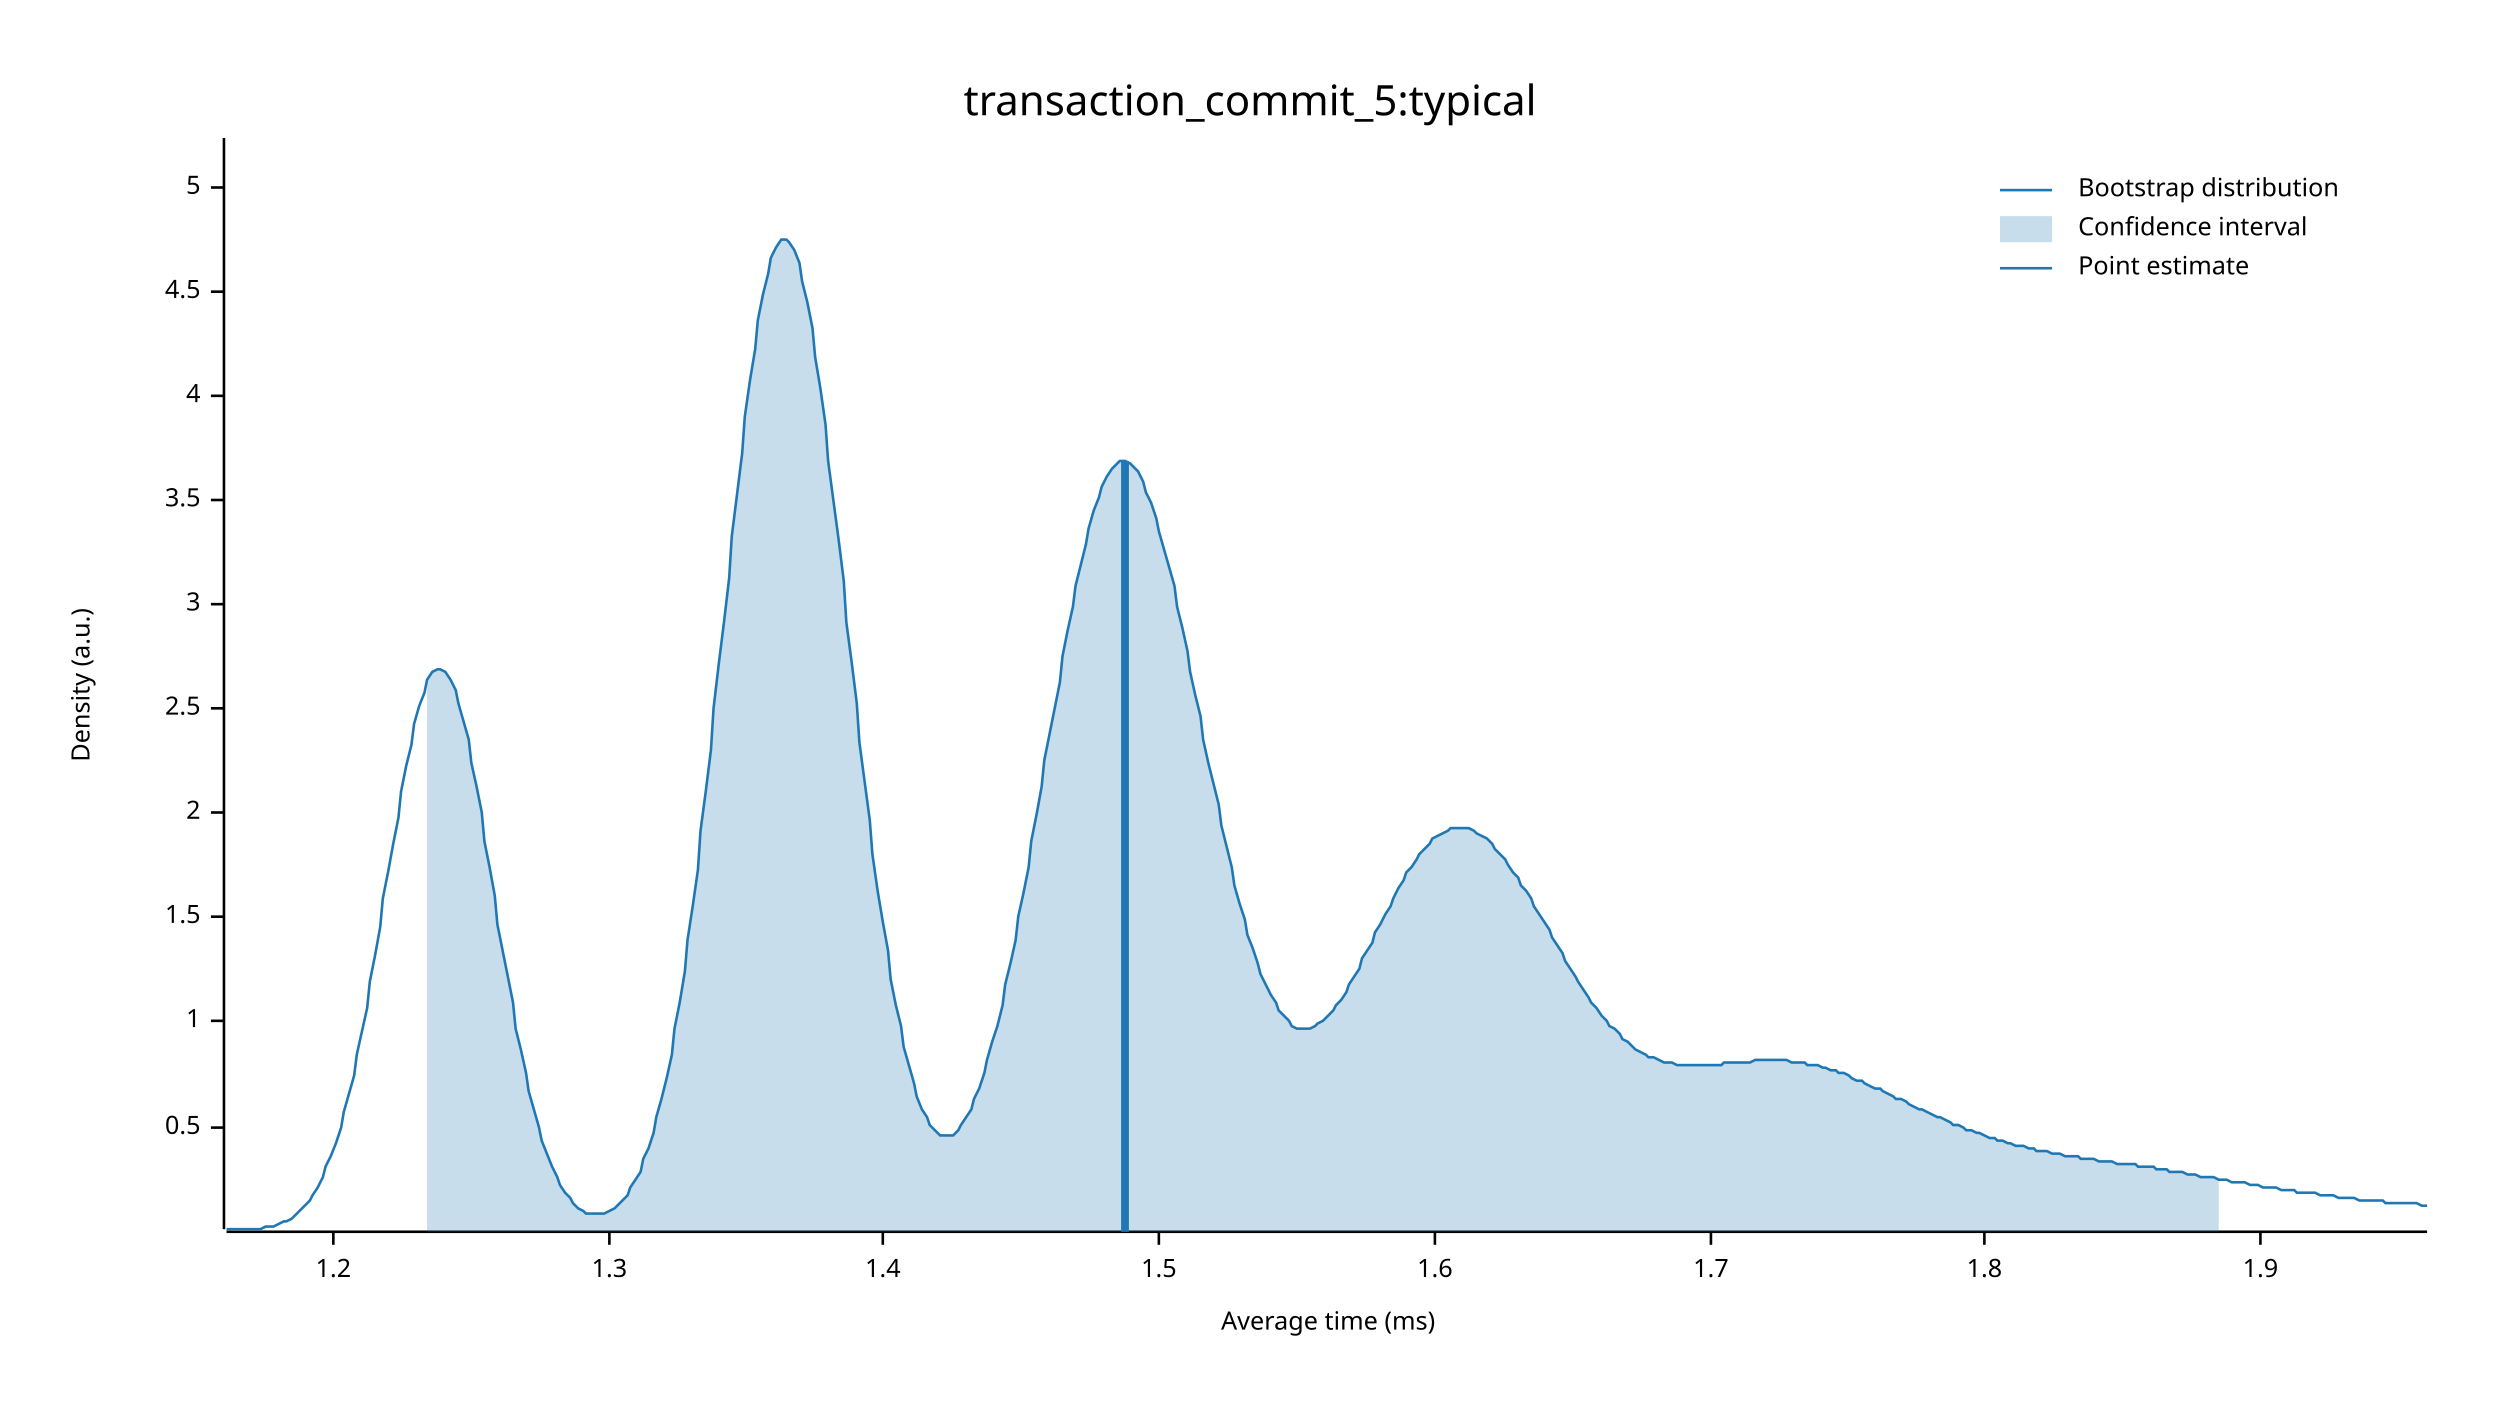
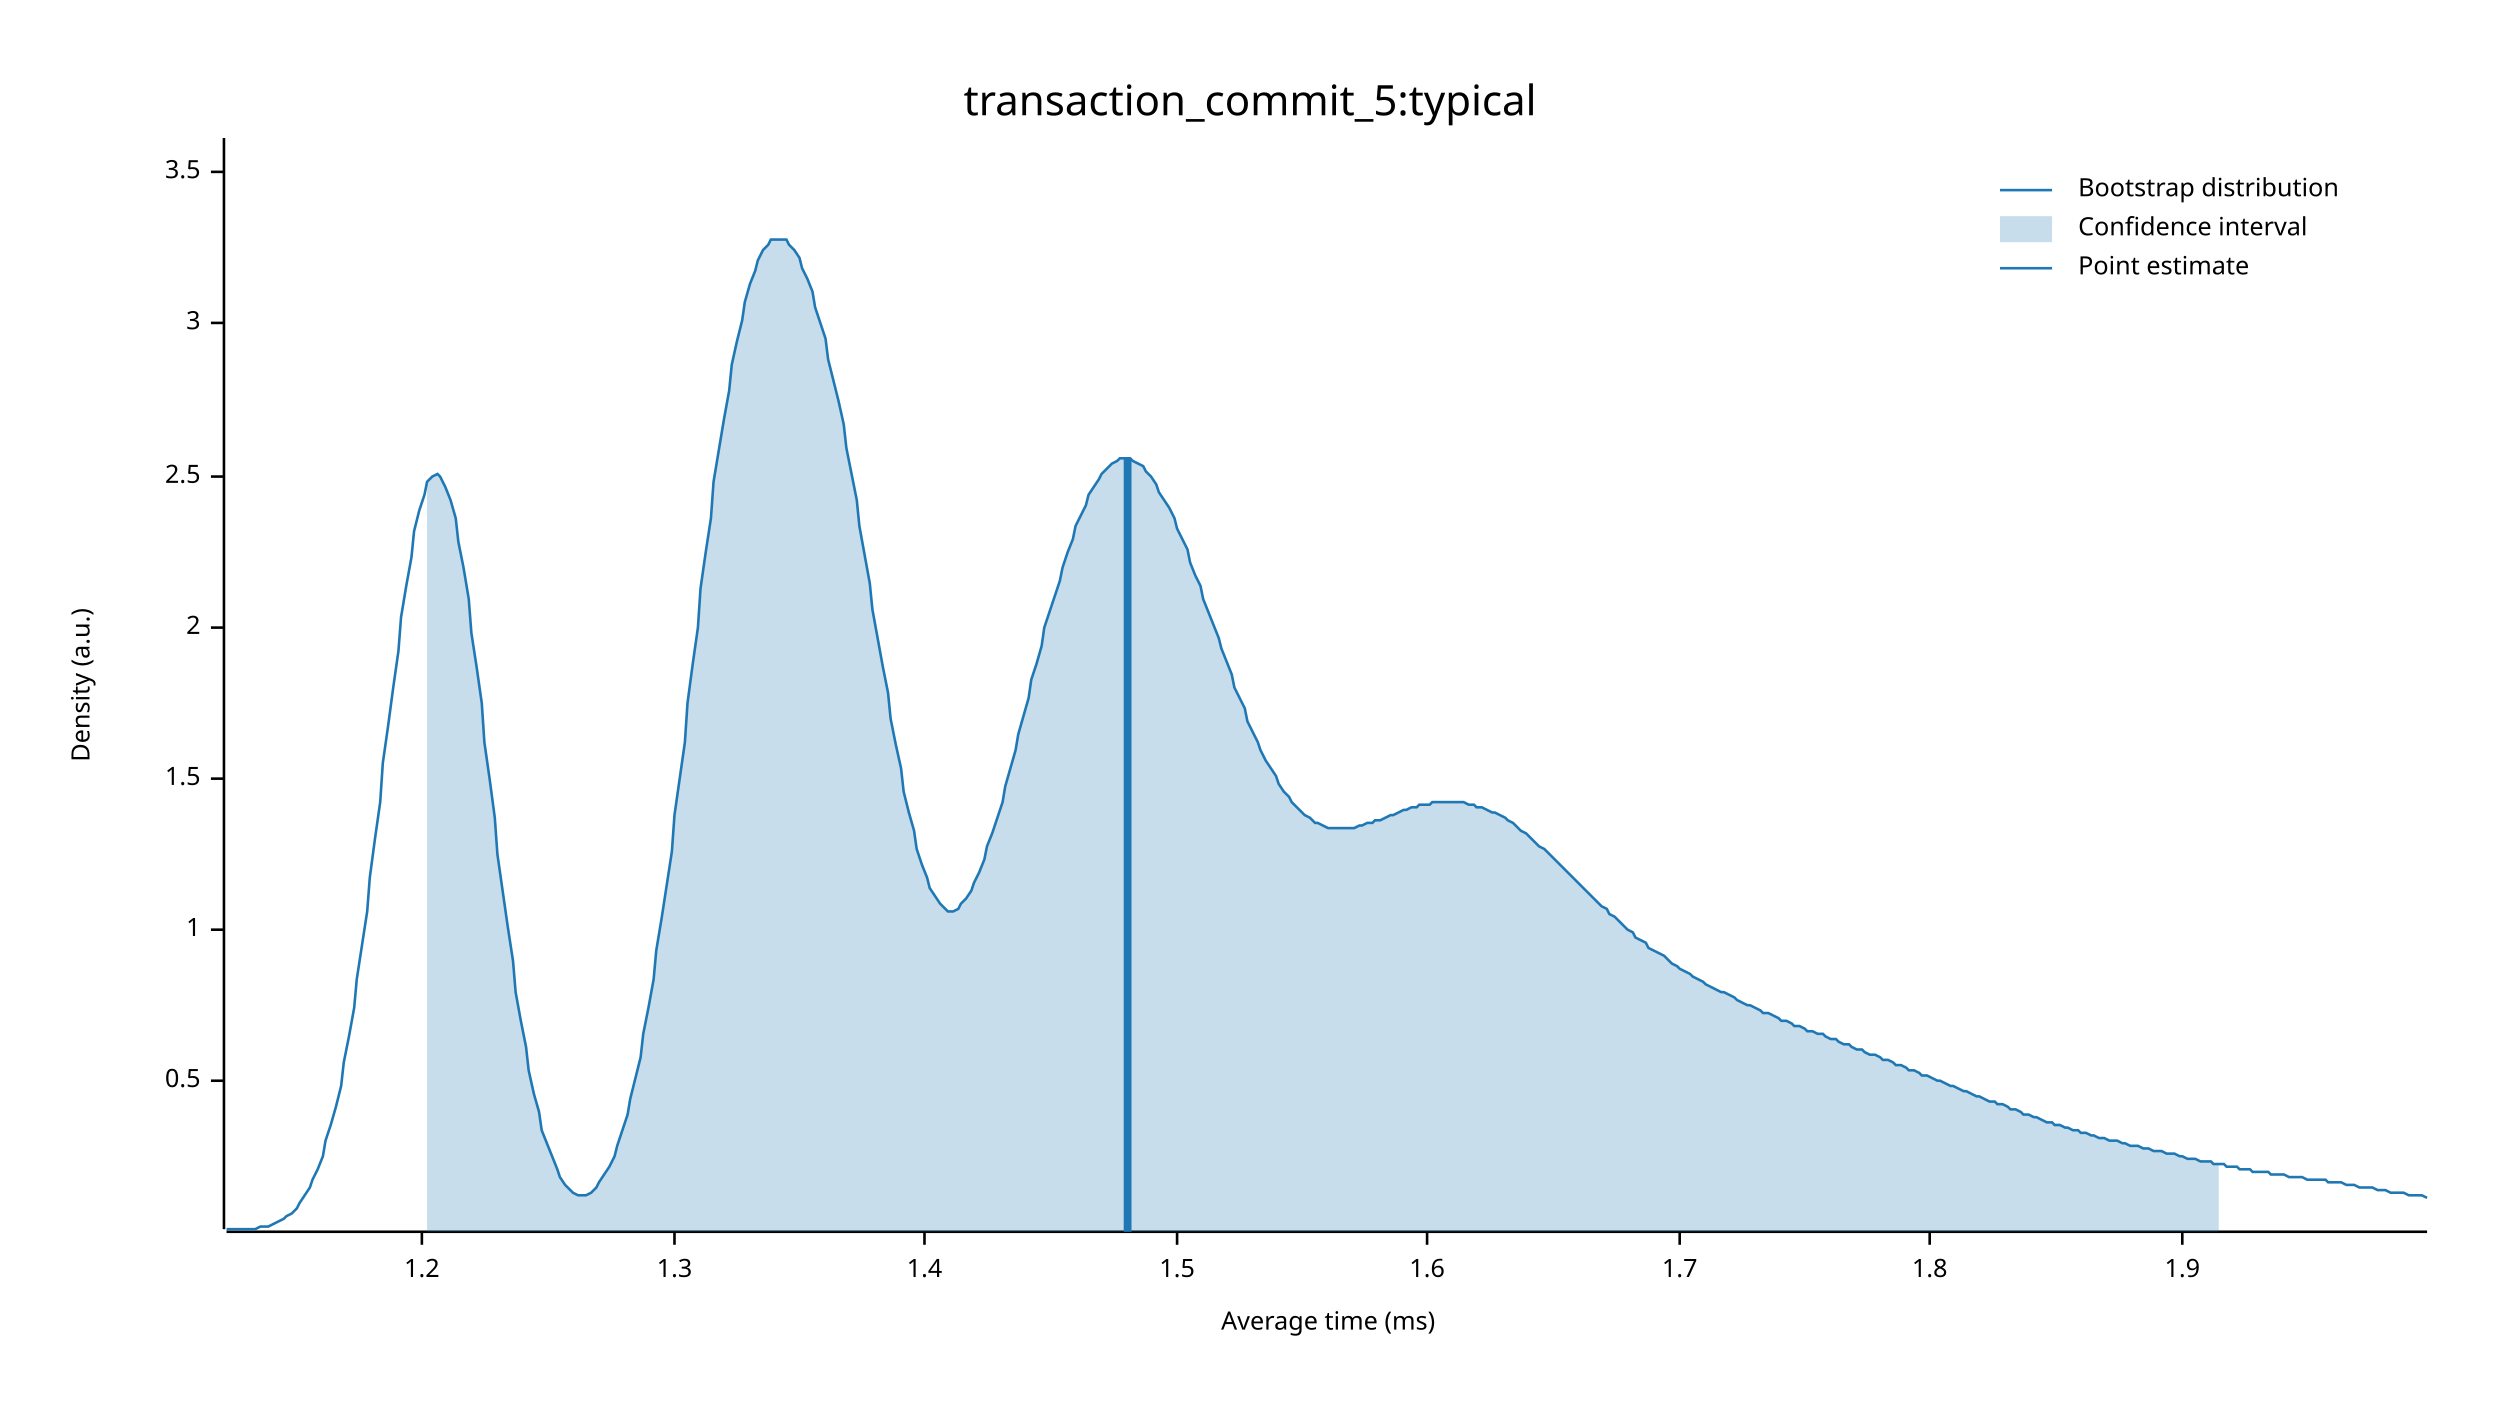
<svg xmlns="http://www.w3.org/2000/svg" width="960" height="540" viewBox="0 0 960 540">
  <text x="480" y="32" dy="0.76em" text-anchor="middle" font-family="sans-serif" font-size="16.129" opacity="1" fill="#000000">
transaction_commit_5:typical
</text>
  <text x="27" y="263" dy="0.76em" text-anchor="middle" font-family="sans-serif" font-size="9.677" opacity="1" fill="#000000" transform="rotate(270, 27, 263)">
Density (a.u.)
</text>
  <text x="510" y="513" dy="-0.5ex" text-anchor="middle" font-family="sans-serif" font-size="9.677" opacity="1" fill="#000000">
Average time (ms)
</text>
  <polyline fill="none" opacity="1" stroke="#000000" stroke-width="1" points="86,53 86,472 " />
-   <text x="77" y="433" dy="0.5ex" text-anchor="end" font-family="sans-serif" font-size="9.677" opacity="1" fill="#000000">
+   <text x="77" y="415" dy="0.5ex" text-anchor="end" font-family="sans-serif" font-size="9.677" opacity="1" fill="#000000">
0.5
</text>
-   <polyline fill="none" opacity="1" stroke="#000000" stroke-width="1" points="81,433 86,433 " />
-   <text x="77" y="392" dy="0.5ex" text-anchor="end" font-family="sans-serif" font-size="9.677" opacity="1" fill="#000000">
+   <polyline fill="none" opacity="1" stroke="#000000" stroke-width="1" points="81,415 86,415 " />
+   <text x="77" y="357" dy="0.5ex" text-anchor="end" font-family="sans-serif" font-size="9.677" opacity="1" fill="#000000">
1
</text>
-   <polyline fill="none" opacity="1" stroke="#000000" stroke-width="1" points="81,392 86,392 " />
-   <text x="77" y="352" dy="0.5ex" text-anchor="end" font-family="sans-serif" font-size="9.677" opacity="1" fill="#000000">
+   <polyline fill="none" opacity="1" stroke="#000000" stroke-width="1" points="81,357 86,357 " />
+   <text x="77" y="299" dy="0.5ex" text-anchor="end" font-family="sans-serif" font-size="9.677" opacity="1" fill="#000000">
1.5
</text>
-   <polyline fill="none" opacity="1" stroke="#000000" stroke-width="1" points="81,352 86,352 " />
-   <text x="77" y="312" dy="0.5ex" text-anchor="end" font-family="sans-serif" font-size="9.677" opacity="1" fill="#000000">
+   <polyline fill="none" opacity="1" stroke="#000000" stroke-width="1" points="81,299 86,299 " />
+   <text x="77" y="241" dy="0.5ex" text-anchor="end" font-family="sans-serif" font-size="9.677" opacity="1" fill="#000000">
2
</text>
-   <polyline fill="none" opacity="1" stroke="#000000" stroke-width="1" points="81,312 86,312 " />
-   <text x="77" y="272" dy="0.5ex" text-anchor="end" font-family="sans-serif" font-size="9.677" opacity="1" fill="#000000">
+   <polyline fill="none" opacity="1" stroke="#000000" stroke-width="1" points="81,241 86,241 " />
+   <text x="77" y="183" dy="0.5ex" text-anchor="end" font-family="sans-serif" font-size="9.677" opacity="1" fill="#000000">
2.5
</text>
-   <polyline fill="none" opacity="1" stroke="#000000" stroke-width="1" points="81,272 86,272 " />
-   <text x="77" y="232" dy="0.5ex" text-anchor="end" font-family="sans-serif" font-size="9.677" opacity="1" fill="#000000">
+   <polyline fill="none" opacity="1" stroke="#000000" stroke-width="1" points="81,183 86,183 " />
+   <text x="77" y="124" dy="0.5ex" text-anchor="end" font-family="sans-serif" font-size="9.677" opacity="1" fill="#000000">
3
</text>
-   <polyline fill="none" opacity="1" stroke="#000000" stroke-width="1" points="81,232 86,232 " />
-   <text x="77" y="192" dy="0.5ex" text-anchor="end" font-family="sans-serif" font-size="9.677" opacity="1" fill="#000000">
+   <polyline fill="none" opacity="1" stroke="#000000" stroke-width="1" points="81,124 86,124 " />
+   <text x="77" y="66" dy="0.5ex" text-anchor="end" font-family="sans-serif" font-size="9.677" opacity="1" fill="#000000">
3.5
</text>
-   <polyline fill="none" opacity="1" stroke="#000000" stroke-width="1" points="81,192 86,192 " />
-   <text x="77" y="152" dy="0.5ex" text-anchor="end" font-family="sans-serif" font-size="9.677" opacity="1" fill="#000000">
- 4
- </text>
-   <polyline fill="none" opacity="1" stroke="#000000" stroke-width="1" points="81,152 86,152 " />
-   <text x="77" y="112" dy="0.5ex" text-anchor="end" font-family="sans-serif" font-size="9.677" opacity="1" fill="#000000">
- 4.5
- </text>
-   <polyline fill="none" opacity="1" stroke="#000000" stroke-width="1" points="81,112 86,112 " />
-   <text x="77" y="72" dy="0.5ex" text-anchor="end" font-family="sans-serif" font-size="9.677" opacity="1" fill="#000000">
- 5
- </text>
-   <polyline fill="none" opacity="1" stroke="#000000" stroke-width="1" points="81,72 86,72 " />
+   <polyline fill="none" opacity="1" stroke="#000000" stroke-width="1" points="81,66 86,66 " />
  <polyline fill="none" opacity="1" stroke="#000000" stroke-width="1" points="87,473 932,473 " />
-   <text x="128" y="483" dy="0.76em" text-anchor="middle" font-family="sans-serif" font-size="9.677" opacity="1" fill="#000000">
+   <text x="162" y="483" dy="0.76em" text-anchor="middle" font-family="sans-serif" font-size="9.677" opacity="1" fill="#000000">
1.2
</text>
-   <polyline fill="none" opacity="1" stroke="#000000" stroke-width="1" points="128,473 128,478 " />
-   <text x="234" y="483" dy="0.76em" text-anchor="middle" font-family="sans-serif" font-size="9.677" opacity="1" fill="#000000">
+   <polyline fill="none" opacity="1" stroke="#000000" stroke-width="1" points="162,473 162,478 " />
+   <text x="259" y="483" dy="0.76em" text-anchor="middle" font-family="sans-serif" font-size="9.677" opacity="1" fill="#000000">
1.3
</text>
-   <polyline fill="none" opacity="1" stroke="#000000" stroke-width="1" points="234,473 234,478 " />
-   <text x="339" y="483" dy="0.76em" text-anchor="middle" font-family="sans-serif" font-size="9.677" opacity="1" fill="#000000">
+   <polyline fill="none" opacity="1" stroke="#000000" stroke-width="1" points="259,473 259,478 " />
+   <text x="355" y="483" dy="0.76em" text-anchor="middle" font-family="sans-serif" font-size="9.677" opacity="1" fill="#000000">
1.4
</text>
-   <polyline fill="none" opacity="1" stroke="#000000" stroke-width="1" points="339,473 339,478 " />
-   <text x="445" y="483" dy="0.76em" text-anchor="middle" font-family="sans-serif" font-size="9.677" opacity="1" fill="#000000">
+   <polyline fill="none" opacity="1" stroke="#000000" stroke-width="1" points="355,473 355,478 " />
+   <text x="452" y="483" dy="0.76em" text-anchor="middle" font-family="sans-serif" font-size="9.677" opacity="1" fill="#000000">
1.5
</text>
-   <polyline fill="none" opacity="1" stroke="#000000" stroke-width="1" points="445,473 445,478 " />
-   <text x="551" y="483" dy="0.76em" text-anchor="middle" font-family="sans-serif" font-size="9.677" opacity="1" fill="#000000">
+   <polyline fill="none" opacity="1" stroke="#000000" stroke-width="1" points="452,473 452,478 " />
+   <text x="548" y="483" dy="0.76em" text-anchor="middle" font-family="sans-serif" font-size="9.677" opacity="1" fill="#000000">
1.6
</text>
-   <polyline fill="none" opacity="1" stroke="#000000" stroke-width="1" points="551,473 551,478 " />
-   <text x="657" y="483" dy="0.76em" text-anchor="middle" font-family="sans-serif" font-size="9.677" opacity="1" fill="#000000">
+   <polyline fill="none" opacity="1" stroke="#000000" stroke-width="1" points="548,473 548,478 " />
+   <text x="645" y="483" dy="0.76em" text-anchor="middle" font-family="sans-serif" font-size="9.677" opacity="1" fill="#000000">
1.7
</text>
-   <polyline fill="none" opacity="1" stroke="#000000" stroke-width="1" points="657,473 657,478 " />
-   <text x="762" y="483" dy="0.76em" text-anchor="middle" font-family="sans-serif" font-size="9.677" opacity="1" fill="#000000">
+   <polyline fill="none" opacity="1" stroke="#000000" stroke-width="1" points="645,473 645,478 " />
+   <text x="741" y="483" dy="0.76em" text-anchor="middle" font-family="sans-serif" font-size="9.677" opacity="1" fill="#000000">
1.8
</text>
-   <polyline fill="none" opacity="1" stroke="#000000" stroke-width="1" points="762,473 762,478 " />
-   <text x="868" y="483" dy="0.76em" text-anchor="middle" font-family="sans-serif" font-size="9.677" opacity="1" fill="#000000">
+   <polyline fill="none" opacity="1" stroke="#000000" stroke-width="1" points="741,473 741,478 " />
+   <text x="838" y="483" dy="0.76em" text-anchor="middle" font-family="sans-serif" font-size="9.677" opacity="1" fill="#000000">
1.9
</text>
-   <polyline fill="none" opacity="1" stroke="#000000" stroke-width="1" points="868,473 868,478 " />
-   <polyline fill="none" opacity="1" stroke="#1F78B4" stroke-width="1" points="87,472 88,472 90,472 92,472 93,472 95,472 97,472 98,472 100,472 102,471 103,471 105,471 107,470 109,469 110,469 112,468 114,466 115,465 117,463 119,461 120,459 122,456 124,452 125,448 127,444 129,439 131,433 132,427 134,420 136,413 137,405 139,396 141,387 142,377 144,367 146,356 147,345 149,335 151,324 153,314 154,304 156,294 158,286 159,278 161,271 163,266 164,261 166,258 168,257 169,257 171,258 173,261 175,265 176,270 178,277 180,284 181,293 183,302 185,312 186,323 188,333 190,344 191,355 193,365 195,375 197,385 198,395 200,403 202,412 203,419 205,426 207,433 208,438 210,443 212,448 214,452 215,455 217,458 219,460 220,462 222,464 224,465 225,466 227,466 229,466 230,466 232,466 234,465 236,464 237,463 239,461 241,459 242,456 244,453 246,450 247,445 249,441 251,435 252,429 254,422 256,414 258,405 259,395 261,385 263,373 264,361 266,348 268,334 269,319 271,304 273,288 274,272 276,255 278,239 280,222 281,206 283,190 285,174 286,160 288,146 290,134 291,123 293,113 295,105 296,99 298,95 300,92 302,92 303,93 305,96 307,101 308,108 310,116 312,126 313,137 315,149 317,163 318,177 320,192 322,207 324,223 325,239 327,254 329,270 330,285 332,300 334,315 335,328 337,342 339,354 341,365 342,376 344,386 346,394 347,402 349,409 351,416 352,421 354,426 356,429 357,432 359,434 361,436 363,436 364,436 366,436 368,434 369,432 371,429 373,426 374,422 376,418 378,412 379,407 381,400 383,394 385,386 386,378 388,370 390,361 391,352 393,343 395,333 396,323 398,313 400,302 401,292 403,282 405,272 407,262 408,252 410,242 412,233 413,225 415,217 417,209 418,203 420,196 422,191 423,187 425,183 427,180 429,178 430,177 432,177 434,178 435,179 437,181 439,185 440,189 442,193 444,199 445,204 447,211 449,218 451,225 452,233 454,241 456,250 457,258 459,267 461,275 462,284 464,293 466,301 468,309 469,317 471,325 473,333 474,340 476,347 478,353 479,359 481,364 483,370 484,374 486,378 488,382 490,385 491,388 493,390 495,392 496,394 498,395 500,395 501,395 503,395 505,394 506,393 508,392 510,390 512,388 513,386 515,384 517,381 518,378 520,375 522,372 523,368 525,365 527,362 528,358 530,355 532,351 534,348 535,345 537,341 539,338 540,335 542,333 544,330 545,328 547,326 549,324 550,322 552,321 554,320 556,319 557,318 559,318 561,318 562,318 564,318 566,319 567,320 569,321 571,322 573,324 574,326 576,328 578,330 579,332 581,335 583,337 584,340 586,342 588,345 589,348 591,351 593,354 595,357 596,360 598,363 600,366 601,369 603,372 605,375 606,377 608,380 610,383 611,385 613,387 615,390 617,392 618,394 620,395 622,397 623,399 625,400 627,402 628,403 630,404 632,405 633,406 635,406 637,407 639,408 640,408 642,408 644,409 645,409 647,409 649,409 650,409 652,409 654,409 655,409 657,409 659,409 661,409 662,408 664,408 666,408 667,408 669,408 671,408 672,408 674,407 676,407 677,407 679,407 681,407 683,407 684,407 686,407 688,408 689,408 691,408 693,408 694,409 696,409 698,409 700,410 701,410 703,411 705,411 706,412 708,412 710,413 711,414 713,415 715,415 716,416 718,417 720,418 722,418 723,419 725,420 727,421 728,422 730,422 732,423 733,424 735,425 737,426 738,426 740,427 742,428 744,429 745,429 747,430 749,431 750,432 752,432 754,433 755,434 757,434 759,435 760,435 762,436 764,437 766,437 767,438 769,438 771,439 772,439 774,440 776,440 777,440 779,441 781,441 782,442 784,442 786,442 788,443 789,443 791,443 793,444 794,444 796,444 798,444 799,445 801,445 803,445 804,445 806,446 808,446 810,446 811,446 813,447 815,447 816,447 818,447 820,447 821,448 823,448 825,448 827,448 828,449 830,449 832,449 833,450 835,450 837,450 838,450 840,451 842,451 843,451 845,452 847,452 849,452 850,452 852,453 854,453 855,453 857,454 859,454 860,454 862,454 864,455 865,455 867,455 869,456 871,456 872,456 874,456 876,457 877,457 879,457 881,457 882,458 884,458 886,458 887,458 889,458 891,459 893,459 894,459 896,459 898,460 899,460 901,460 903,460 904,460 906,461 908,461 909,461 911,461 913,461 915,461 916,462 918,462 920,462 921,462 923,462 925,462 926,462 928,462 930,463 932,463 " />
-   <polygon opacity="0.25" fill="#1F78B4" points="164,261 166,258 168,257 169,257 171,258 173,261 175,265 176,270 178,277 180,284 181,293 183,302 185,312 186,323 188,333 190,344 191,355 193,365 195,375 197,385 198,395 200,403 202,412 203,419 205,426 207,433 208,438 210,443 212,448 214,452 215,455 217,458 219,460 220,462 222,464 224,465 225,466 227,466 229,466 230,466 232,466 234,465 236,464 237,463 239,461 241,459 242,456 244,453 246,450 247,445 249,441 251,435 252,429 254,422 256,414 258,405 259,395 261,385 263,373 264,361 266,348 268,334 269,319 271,304 273,288 274,272 276,255 278,239 280,222 281,206 283,190 285,174 286,160 288,146 290,134 291,123 293,113 295,105 296,99 298,95 300,92 302,92 303,93 305,96 307,101 308,108 310,116 312,126 313,137 315,149 317,163 318,177 320,192 322,207 324,223 325,239 327,254 329,270 330,285 332,300 334,315 335,328 337,342 339,354 341,365 342,376 344,386 346,394 347,402 349,409 351,416 352,421 354,426 356,429 357,432 359,434 361,436 363,436 364,436 366,436 368,434 369,432 371,429 373,426 374,422 376,418 378,412 379,407 381,400 383,394 385,386 386,378 388,370 390,361 391,352 393,343 395,333 396,323 398,313 400,302 401,292 403,282 405,272 407,262 408,252 410,242 412,233 413,225 415,217 417,209 418,203 420,196 422,191 423,187 425,183 427,180 429,178 430,177 432,177 434,178 435,179 437,181 439,185 440,189 442,193 444,199 445,204 447,211 449,218 451,225 452,233 454,241 456,250 457,258 459,267 461,275 462,284 464,293 466,301 468,309 469,317 471,325 473,333 474,340 476,347 478,353 479,359 481,364 483,370 484,374 486,378 488,382 490,385 491,388 493,390 495,392 496,394 498,395 500,395 501,395 503,395 505,394 506,393 508,392 510,390 512,388 513,386 515,384 517,381 518,378 520,375 522,372 523,368 525,365 527,362 528,358 530,355 532,351 534,348 535,345 537,341 539,338 540,335 542,333 544,330 545,328 547,326 549,324 550,322 552,321 554,320 556,319 557,318 559,318 561,318 562,318 564,318 566,319 567,320 569,321 571,322 573,324 574,326 576,328 578,330 579,332 581,335 583,337 584,340 586,342 588,345 589,348 591,351 593,354 595,357 596,360 598,363 600,366 601,369 603,372 605,375 606,377 608,380 610,383 611,385 613,387 615,390 617,392 618,394 620,395 622,397 623,399 625,400 627,402 628,403 630,404 632,405 633,406 635,406 637,407 639,408 640,408 642,408 644,409 645,409 647,409 649,409 650,409 652,409 654,409 655,409 657,409 659,409 661,409 662,408 664,408 666,408 667,408 669,408 671,408 672,408 674,407 676,407 677,407 679,407 681,407 683,407 684,407 686,407 688,408 689,408 691,408 693,408 694,409 696,409 698,409 700,410 701,410 703,411 705,411 706,412 708,412 710,413 711,414 713,415 715,415 716,416 718,417 720,418 722,418 723,419 725,420 727,421 728,422 730,422 732,423 733,424 735,425 737,426 738,426 740,427 742,428 744,429 745,429 747,430 749,431 750,432 752,432 754,433 755,434 757,434 759,435 760,435 762,436 764,437 766,437 767,438 769,438 771,439 772,439 774,440 776,440 777,440 779,441 781,441 782,442 784,442 786,442 788,443 789,443 791,443 793,444 794,444 796,444 798,444 799,445 801,445 803,445 804,445 806,446 808,446 810,446 811,446 813,447 815,447 816,447 818,447 820,447 821,448 823,448 825,448 827,448 828,449 830,449 832,449 833,450 835,450 837,450 838,450 840,451 842,451 843,451 845,452 847,452 849,452 850,452 852,453 852,473 164,473 " />
-   <polyline fill="none" opacity="1" stroke="#1F78B4" stroke-width="3" points="432,473 432,177 " />
+   <polyline fill="none" opacity="1" stroke="#000000" stroke-width="1" points="838,473 838,478 " />
+   <polyline fill="none" opacity="1" stroke="#1F78B4" stroke-width="1" points="87,472 88,472 90,472 92,472 93,472 95,472 97,472 98,472 100,471 102,471 103,471 105,470 107,469 109,468 110,467 112,466 114,464 115,462 117,459 119,456 120,453 122,449 124,444 125,438 127,432 129,425 131,417 132,408 134,398 136,387 137,376 139,363 141,350 142,337 144,322 146,308 147,293 149,279 151,264 153,250 154,237 156,225 158,214 159,204 161,196 163,190 164,185 166,183 168,182 169,183 171,187 173,192 175,199 176,208 178,218 180,230 181,243 183,256 185,270 186,285 188,299 190,314 191,328 193,342 195,356 197,369 198,381 200,392 202,402 203,411 205,420 207,427 208,434 210,439 212,444 214,449 215,452 217,455 219,457 220,458 222,459 224,459 225,459 227,458 229,456 230,454 232,451 234,448 236,444 237,440 239,434 241,428 242,422 244,414 246,406 247,397 249,387 251,376 252,365 254,353 256,340 258,327 259,313 261,299 263,285 264,270 266,255 268,241 269,226 271,212 273,199 274,185 276,173 278,161 280,150 281,140 283,131 285,123 286,116 288,109 290,104 291,100 293,96 295,94 296,92 298,92 300,92 302,92 303,94 305,96 307,99 308,103 310,107 312,112 313,118 315,124 317,130 318,138 320,146 322,154 324,163 325,172 327,182 329,192 330,202 332,213 334,224 335,234 337,245 339,256 341,266 342,276 344,286 346,295 347,304 349,312 351,319 352,326 354,332 356,337 357,341 359,344 361,347 363,349 364,350 366,350 368,349 369,347 371,345 373,342 374,339 376,335 378,330 379,325 381,320 383,314 385,308 386,302 388,295 390,288 391,282 393,275 395,268 396,261 398,255 400,248 401,241 403,235 405,229 407,223 408,218 410,212 412,207 413,202 415,198 417,194 418,190 420,187 422,184 423,182 425,180 427,178 429,177 430,176 432,176 434,176 435,177 437,178 439,179 440,181 442,183 444,186 445,189 447,192 449,195 451,199 452,203 454,207 456,211 457,216 459,221 461,225 462,230 464,235 466,240 468,245 469,249 471,254 473,259 474,264 476,268 478,272 479,277 481,281 483,285 484,288 486,292 488,295 490,298 491,301 493,304 495,306 496,308 498,310 500,312 501,313 503,314 505,316 506,316 508,317 510,318 512,318 513,318 515,318 517,318 518,318 520,318 522,317 523,317 525,316 527,316 528,315 530,315 532,314 534,313 535,313 537,312 539,311 540,311 542,310 544,310 545,309 547,309 549,309 550,308 552,308 554,308 556,308 557,308 559,308 561,308 562,308 564,309 566,309 567,310 569,310 571,311 573,312 574,312 576,313 578,314 579,315 581,316 583,318 584,319 586,320 588,322 589,323 591,325 593,326 595,328 596,329 598,331 600,333 601,334 603,336 605,338 606,339 608,341 610,343 611,344 613,346 615,348 617,349 618,351 620,352 622,354 623,355 625,357 627,358 628,360 630,361 632,362 633,364 635,365 637,366 639,367 640,368 642,370 644,371 645,372 647,373 649,374 650,375 652,376 654,377 655,378 657,379 659,380 661,381 662,381 664,382 666,383 667,384 669,385 671,386 672,386 674,387 676,388 677,389 679,389 681,390 683,391 684,392 686,392 688,393 689,394 691,394 693,395 694,396 696,396 698,397 700,397 701,398 703,399 705,399 706,400 708,401 710,401 711,402 713,403 715,403 716,404 718,405 720,405 722,406 723,407 725,407 727,408 728,409 730,409 732,410 733,411 735,411 737,412 738,413 740,413 742,414 744,415 745,415 747,416 749,417 750,417 752,418 754,419 755,419 757,420 759,421 760,421 762,422 764,423 766,423 767,424 769,424 771,425 772,426 774,426 776,427 777,428 779,428 781,429 782,429 784,430 786,431 788,431 789,432 791,432 793,433 794,433 796,434 798,434 799,435 801,435 803,436 804,436 806,437 808,437 810,438 811,438 813,438 815,439 816,439 818,440 820,440 821,440 823,441 825,441 827,442 828,442 830,442 832,443 833,443 835,443 837,444 838,444 840,445 842,445 843,445 845,446 847,446 849,446 850,447 852,447 854,447 855,448 857,448 859,448 860,449 862,449 864,449 865,450 867,450 869,450 871,450 872,451 874,451 876,451 877,451 879,452 881,452 882,452 884,452 886,453 887,453 889,453 891,453 893,453 894,454 896,454 898,454 899,454 901,455 903,455 904,455 906,456 908,456 909,456 911,456 913,457 915,457 916,457 918,458 920,458 921,458 923,458 925,459 926,459 928,459 930,459 932,460 " />
+   <polygon opacity="0.25" fill="#1F78B4" points="164,185 166,183 168,182 169,183 171,187 173,192 175,199 176,208 178,218 180,230 181,243 183,256 185,270 186,285 188,299 190,314 191,328 193,342 195,356 197,369 198,381 200,392 202,402 203,411 205,420 207,427 208,434 210,439 212,444 214,449 215,452 217,455 219,457 220,458 222,459 224,459 225,459 227,458 229,456 230,454 232,451 234,448 236,444 237,440 239,434 241,428 242,422 244,414 246,406 247,397 249,387 251,376 252,365 254,353 256,340 258,327 259,313 261,299 263,285 264,270 266,255 268,241 269,226 271,212 273,199 274,185 276,173 278,161 280,150 281,140 283,131 285,123 286,116 288,109 290,104 291,100 293,96 295,94 296,92 298,92 300,92 302,92 303,94 305,96 307,99 308,103 310,107 312,112 313,118 315,124 317,130 318,138 320,146 322,154 324,163 325,172 327,182 329,192 330,202 332,213 334,224 335,234 337,245 339,256 341,266 342,276 344,286 346,295 347,304 349,312 351,319 352,326 354,332 356,337 357,341 359,344 361,347 363,349 364,350 366,350 368,349 369,347 371,345 373,342 374,339 376,335 378,330 379,325 381,320 383,314 385,308 386,302 388,295 390,288 391,282 393,275 395,268 396,261 398,255 400,248 401,241 403,235 405,229 407,223 408,218 410,212 412,207 413,202 415,198 417,194 418,190 420,187 422,184 423,182 425,180 427,178 429,177 430,176 432,176 434,176 435,177 437,178 439,179 440,181 442,183 444,186 445,189 447,192 449,195 451,199 452,203 454,207 456,211 457,216 459,221 461,225 462,230 464,235 466,240 468,245 469,249 471,254 473,259 474,264 476,268 478,272 479,277 481,281 483,285 484,288 486,292 488,295 490,298 491,301 493,304 495,306 496,308 498,310 500,312 501,313 503,314 505,316 506,316 508,317 510,318 512,318 513,318 515,318 517,318 518,318 520,318 522,317 523,317 525,316 527,316 528,315 530,315 532,314 534,313 535,313 537,312 539,311 540,311 542,310 544,310 545,309 547,309 549,309 550,308 552,308 554,308 556,308 557,308 559,308 561,308 562,308 564,309 566,309 567,310 569,310 571,311 573,312 574,312 576,313 578,314 579,315 581,316 583,318 584,319 586,320 588,322 589,323 591,325 593,326 595,328 596,329 598,331 600,333 601,334 603,336 605,338 606,339 608,341 610,343 611,344 613,346 615,348 617,349 618,351 620,352 622,354 623,355 625,357 627,358 628,360 630,361 632,362 633,364 635,365 637,366 639,367 640,368 642,370 644,371 645,372 647,373 649,374 650,375 652,376 654,377 655,378 657,379 659,380 661,381 662,381 664,382 666,383 667,384 669,385 671,386 672,386 674,387 676,388 677,389 679,389 681,390 683,391 684,392 686,392 688,393 689,394 691,394 693,395 694,396 696,396 698,397 700,397 701,398 703,399 705,399 706,400 708,401 710,401 711,402 713,403 715,403 716,404 718,405 720,405 722,406 723,407 725,407 727,408 728,409 730,409 732,410 733,411 735,411 737,412 738,413 740,413 742,414 744,415 745,415 747,416 749,417 750,417 752,418 754,419 755,419 757,420 759,421 760,421 762,422 764,423 766,423 767,424 769,424 771,425 772,426 774,426 776,427 777,428 779,428 781,429 782,429 784,430 786,431 788,431 789,432 791,432 793,433 794,433 796,434 798,434 799,435 801,435 803,436 804,436 806,437 808,437 810,438 811,438 813,438 815,439 816,439 818,440 820,440 821,440 823,441 825,441 827,442 828,442 830,442 832,443 833,443 835,443 837,444 838,444 840,445 842,445 843,445 845,446 847,446 849,446 850,447 852,447 852,473 164,473 " />
+   <polyline fill="none" opacity="1" stroke="#1F78B4" stroke-width="3" points="433,473 433,176 " />
  <text x="798" y="68" dy="0.76em" text-anchor="start" font-family="sans-serif" font-size="9.677" opacity="1" fill="#000000">
Bootstrap distribution
</text>
  <text x="798" y="83" dy="0.76em" text-anchor="start" font-family="sans-serif" font-size="9.677" opacity="1" fill="#000000">
Confidence interval
</text>
  <text x="798" y="98" dy="0.76em" text-anchor="start" font-family="sans-serif" font-size="9.677" opacity="1" fill="#000000">
Point estimate
</text>
  <polyline fill="none" opacity="1" stroke="#1F78B4" stroke-width="1" points="768,73 788,73 " />
  <rect x="768" y="83" width="20" height="10" opacity="0.25" fill="#1F78B4" stroke="none" />
  <polyline fill="none" opacity="1" stroke="#1F78B4" stroke-width="1" points="768,103 788,103 " />
</svg>
